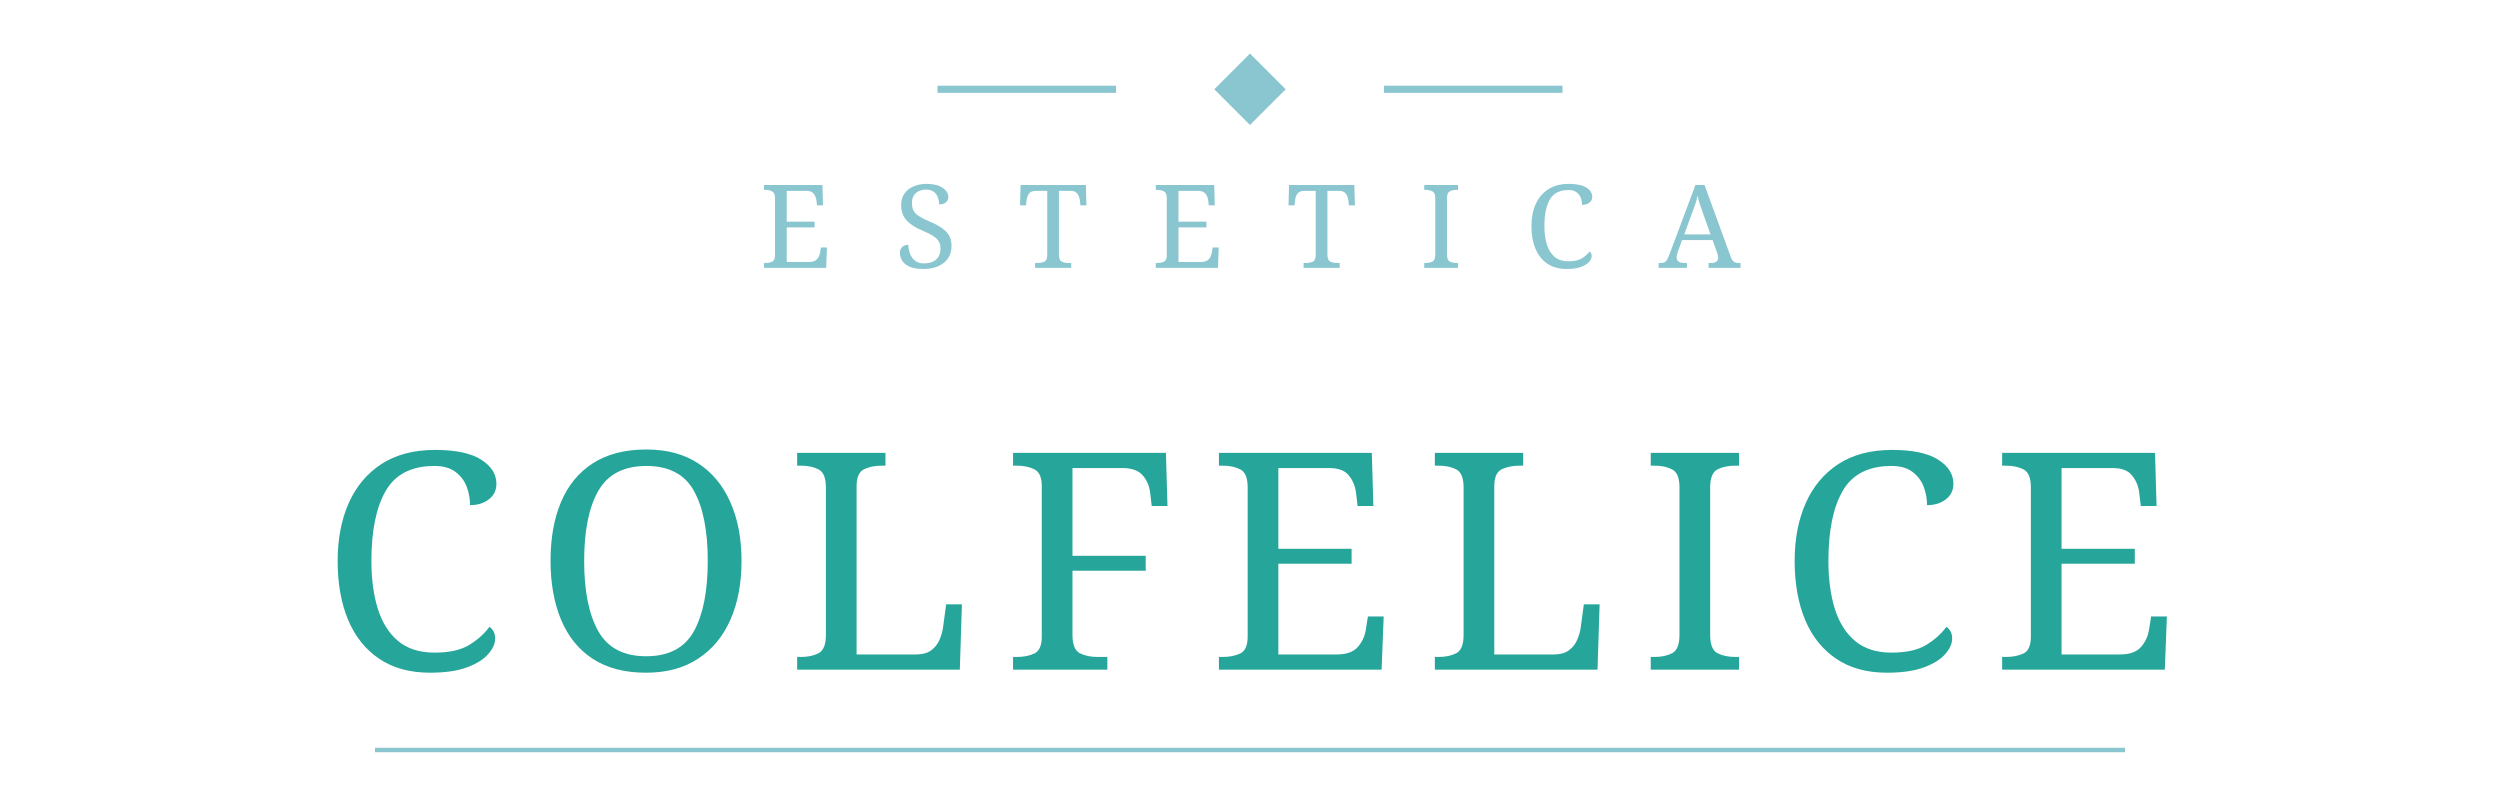
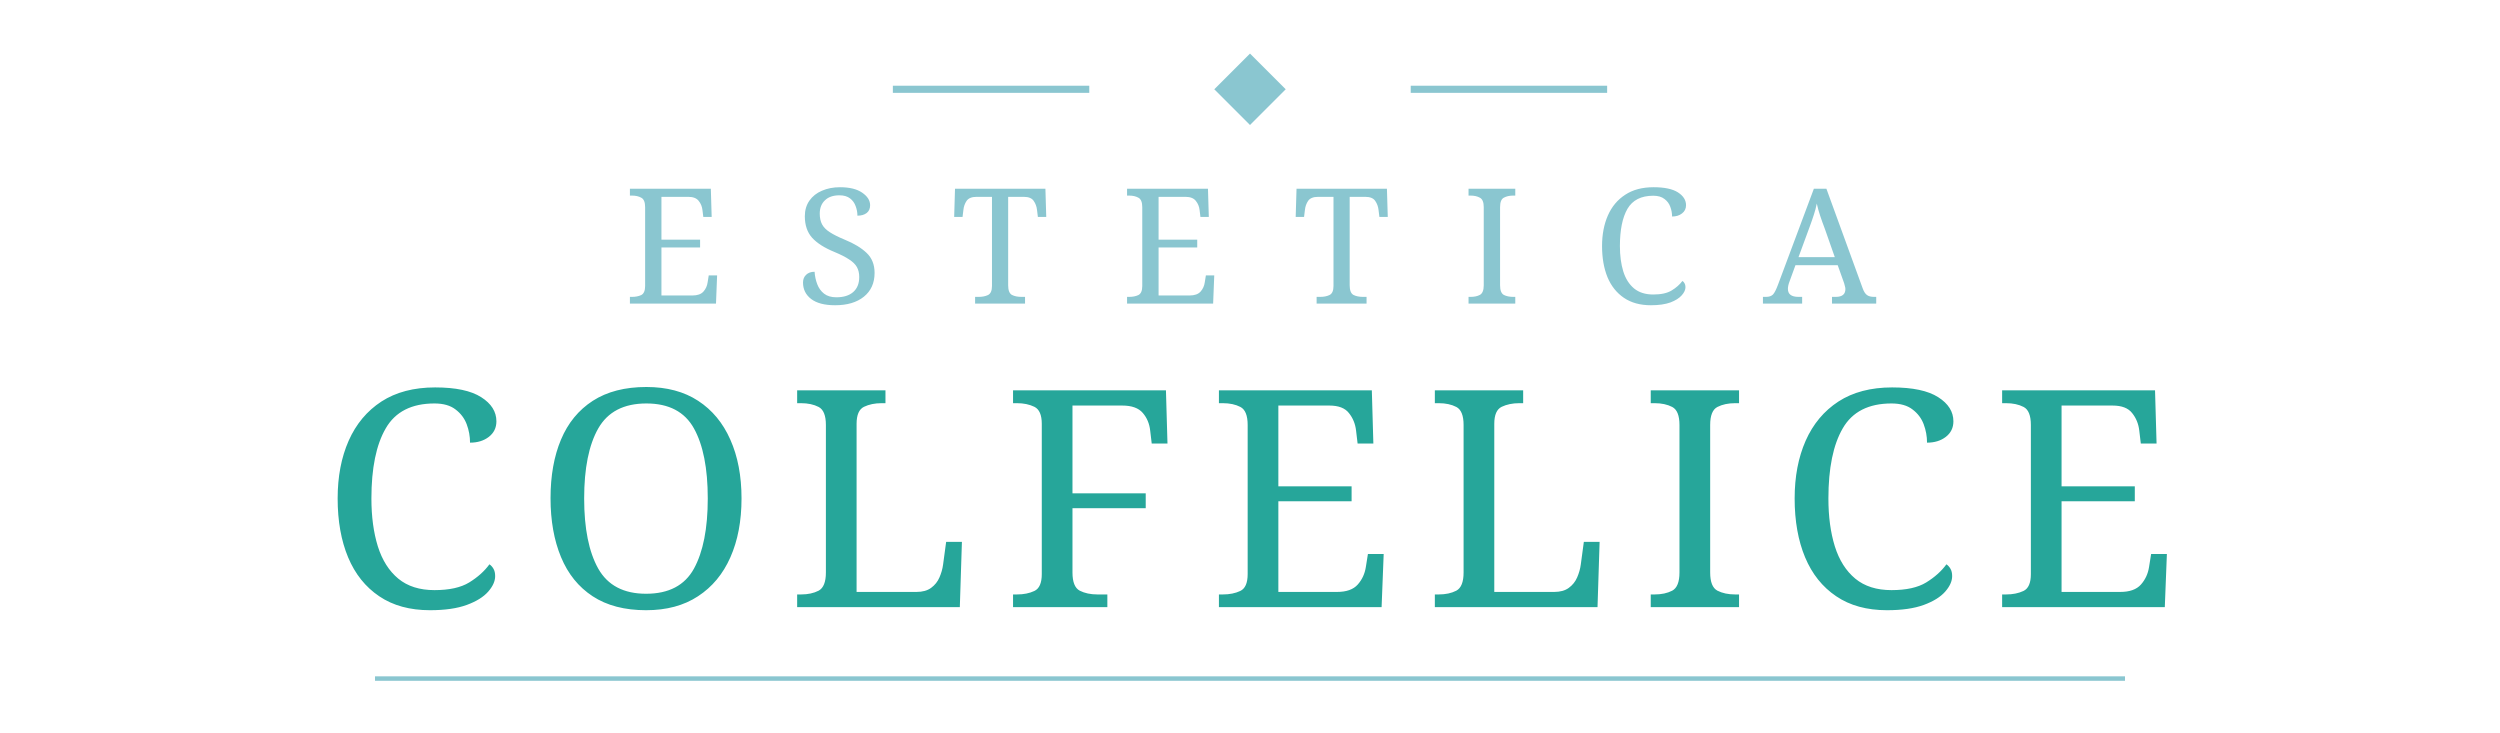
- <svg xmlns="http://www.w3.org/2000/svg" viewBox="0 0 280 90">
-   <line x1="105" y1="10" x2="125" y2="10" stroke="#8AC6D0" stroke-width="0.8" />
+ <svg xmlns="http://www.w3.org/2000/svg" viewBox="0 0 280 82">
+   <line x1="100" y1="10" x2="122" y2="10" stroke="#8AC6D0" stroke-width="0.8" />
  <polygon points="140,6 144,10 140,14 136,10" fill="#8AC6D0" />
-   <line x1="155" y1="10" x2="175" y2="10" stroke="#8AC6D0" stroke-width="0.8" />
-   <text x="140" y="30" text-anchor="middle" font-family="'Cormorant Garamond',Georgia,serif" font-size="13" font-weight="300" letter-spacing="7" fill="#8AC6D0">ESTETICA</text>
-   <text x="140" y="75" text-anchor="middle" font-family="'Cormorant Garamond',Georgia,serif" font-size="34" font-weight="300" letter-spacing="3" fill="#26A69A">COLFELICE</text>
-   <line x1="42" y1="84" x2="238" y2="84" stroke="#8AC6D0" stroke-width="0.5" />
+   <line x1="158" y1="10" x2="180" y2="10" stroke="#8AC6D0" stroke-width="0.8" />
+   <text x="140" y="34" text-anchor="middle" font-family="'Cormorant Garamond',Georgia,serif" font-size="18" font-weight="300" letter-spacing="8" fill="#8AC6D0">ESTETICA</text>
+   <text x="140" y="68" text-anchor="middle" font-family="'Cormorant Garamond',Georgia,serif" font-size="34" font-weight="300" letter-spacing="3" fill="#26A69A">COLFELICE</text>
+   <line x1="42" y1="76" x2="238" y2="76" stroke="#8AC6D0" stroke-width="0.5" />
</svg>
